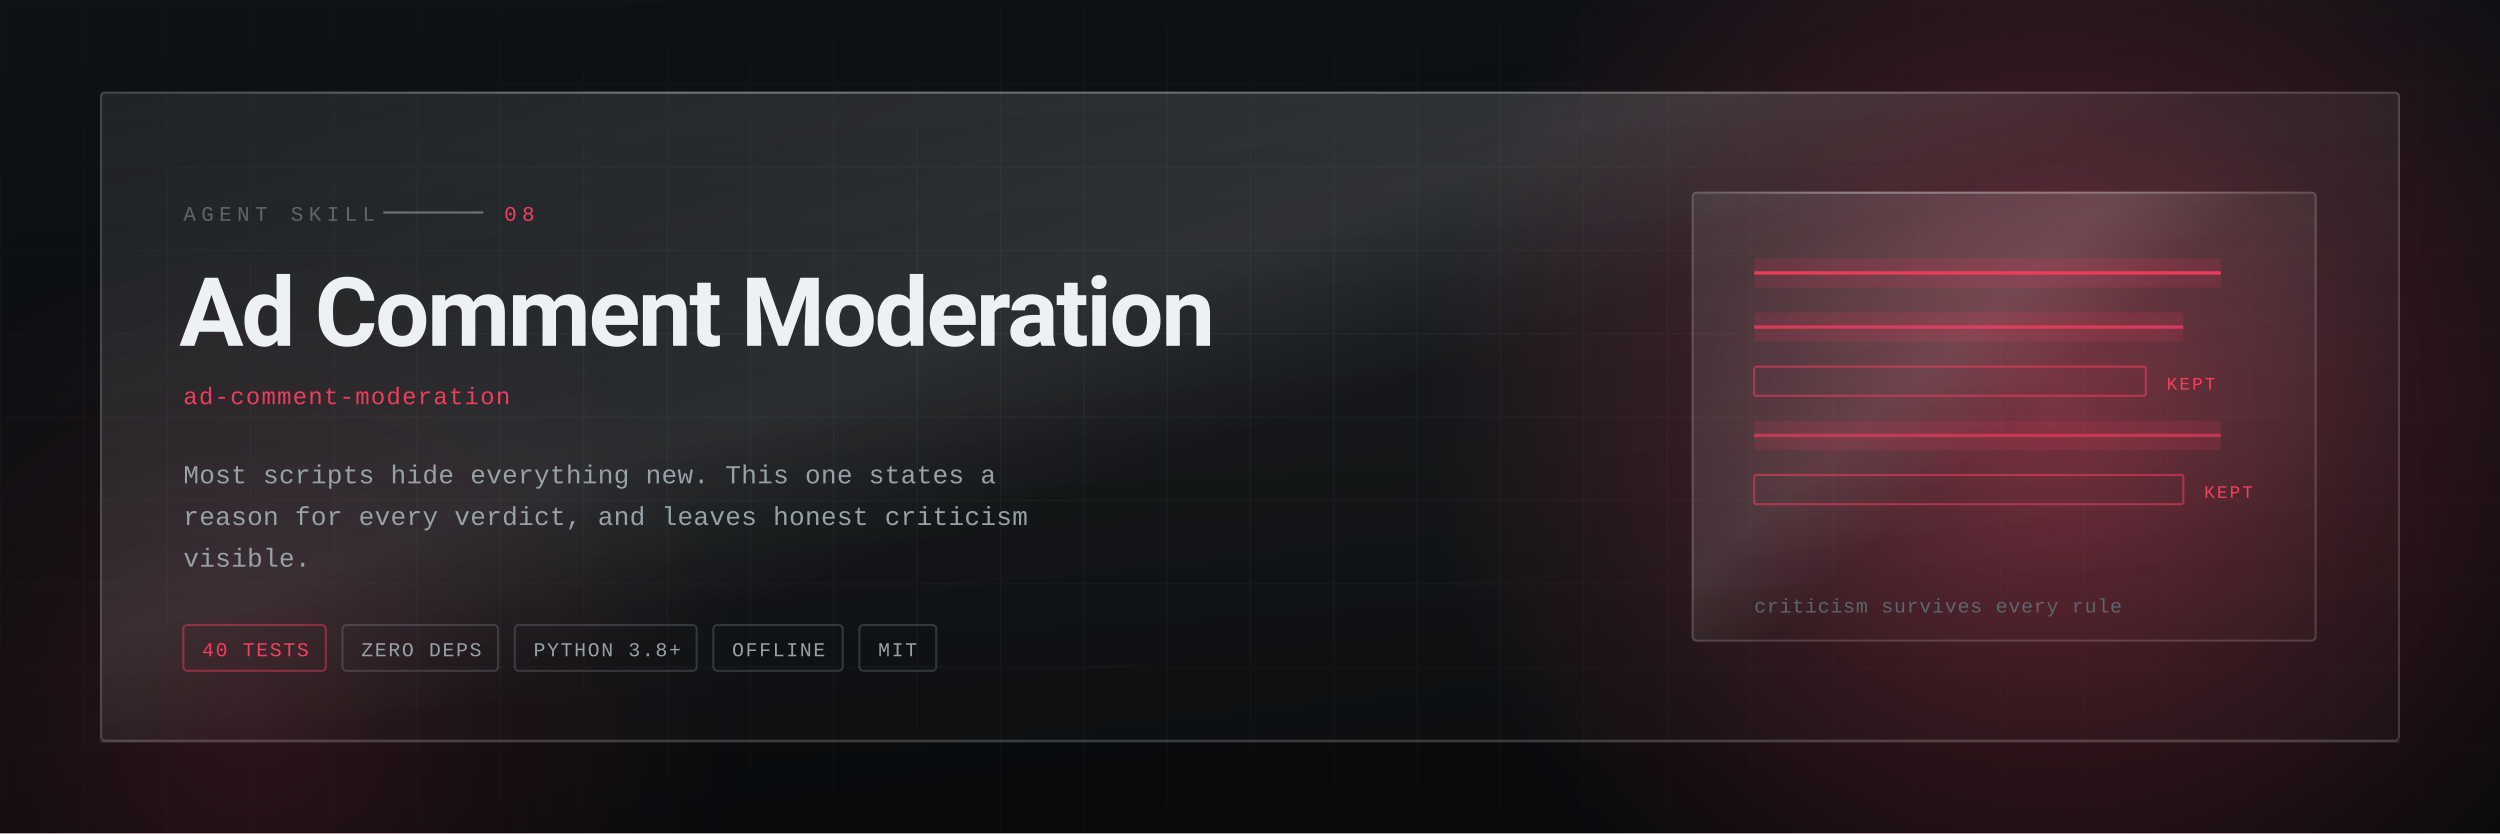
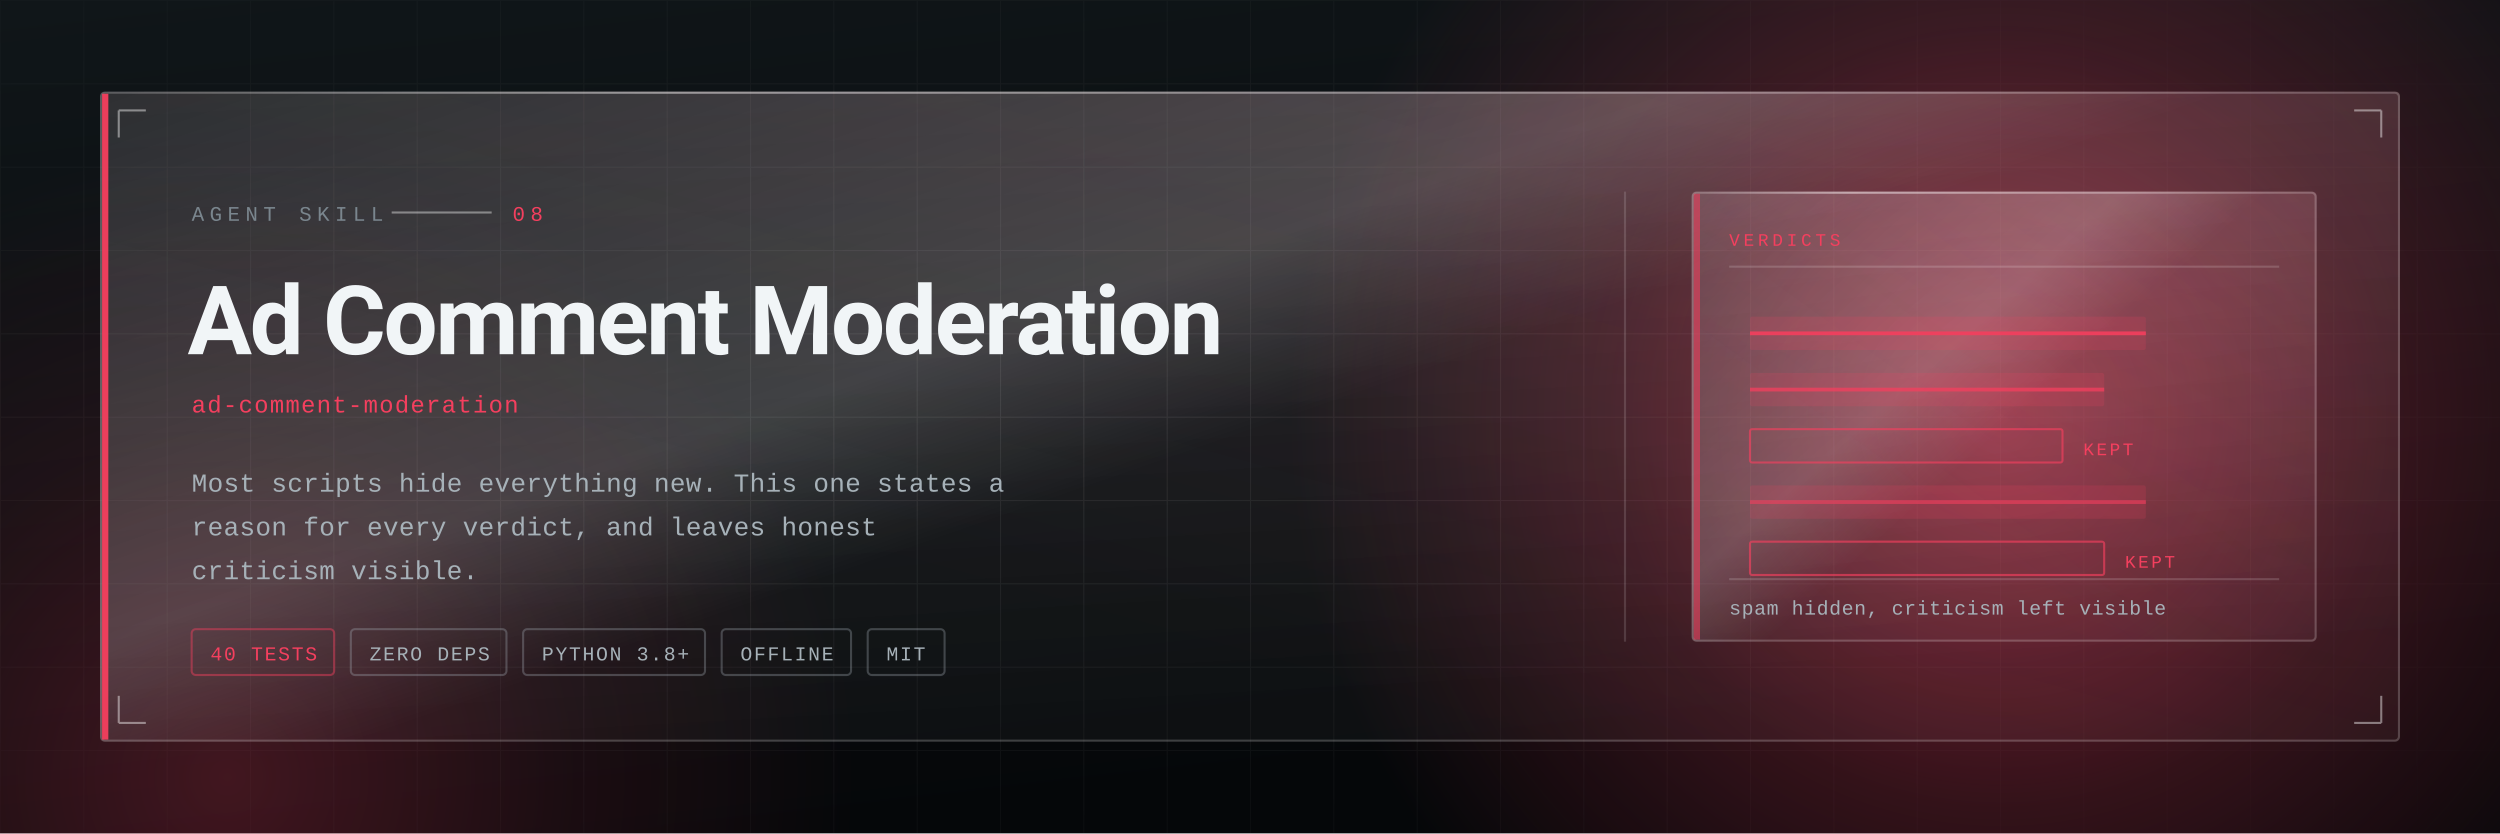
<svg xmlns="http://www.w3.org/2000/svg" width="1200" height="400" viewBox="0 0 1200 400" role="img">
  <defs>
    <linearGradient id="bg1" x1="0" y1="0" x2="0.35" y2="1">
-       <stop offset="0" stop-color="#0E1216" />
-       <stop offset="1" stop-color="#080A0C" />
+       <stop offset="0" stop-color="#101619" />
+       <stop offset="1" stop-color="#050709" />
    </linearGradient>
    <pattern id="grid2" width="40" height="40" patternUnits="userSpaceOnUse">
-       <path d="M 40 0 L 0 0 0 40" fill="none" stroke="#FFFFFF" stroke-opacity="0.045" stroke-width="1" />
+       <path d="M 40 0 L 0 0 0 40" fill="none" stroke="#FFFFFF" stroke-opacity="0.075" stroke-width="1" />
    </pattern>
    <radialGradient id="gmask3" cx="0.42" cy="0.5" r="0.75">
      <stop offset="0" stop-color="#fff" stop-opacity="1" />
      <stop offset="1" stop-color="#fff" stop-opacity="0" />
    </radialGradient>
    <mask id="gmask3m">
      <rect width="1200" height="400" fill="url(#gmask3)" />
    </mask>
    <radialGradient id="glow4" cx="0.5" cy="0.5" r="0.5">
-       <stop offset="0" stop-color="#F43F5E" stop-opacity="0.420" />
-       <stop offset="0.55" stop-color="#F43F5E" stop-opacity="0.147" />
+       <stop offset="0" stop-color="#F43F5E" stop-opacity="0.550" />
+       <stop offset="0.55" stop-color="#F43F5E" stop-opacity="0.193" />
      <stop offset="1" stop-color="#F43F5E" stop-opacity="0" />
    </radialGradient>
    <radialGradient id="glow5" cx="0.5" cy="0.5" r="0.5">
-       <stop offset="0" stop-color="#F43F5E" stop-opacity="0.147" />
-       <stop offset="0.55" stop-color="#F43F5E" stop-opacity="0.051" />
+       <stop offset="0" stop-color="#F43F5E" stop-opacity="0.248" />
+       <stop offset="0.55" stop-color="#F43F5E" stop-opacity="0.087" />
      <stop offset="1" stop-color="#F43F5E" stop-opacity="0" />
    </radialGradient>
    <linearGradient id="pane6" x1="0" y1="0" x2="0.2" y2="1">
-       <stop offset="0" stop-color="#FFFFFF" stop-opacity="0.075" />
-       <stop offset="1" stop-color="#FFFFFF" stop-opacity="0.018" />
+       <stop offset="0" stop-color="#FFFFFF" stop-opacity="0.115" />
+       <stop offset="1" stop-color="#FFFFFF" stop-opacity="0.032" />
    </linearGradient>
    <linearGradient id="sheen7" x1="0" y1="0" x2="1" y2="0.8">
      <stop offset="0" stop-color="#FFFFFF" stop-opacity="0" />
-       <stop offset="0.42" stop-color="#FFFFFF" stop-opacity="0.090" />
+       <stop offset="0.42" stop-color="#FFFFFF" stop-opacity="0.153" />
      <stop offset="0.56" stop-color="#FFFFFF" stop-opacity="0" />
    </linearGradient>
    <clipPath id="clip8">
      <rect x="48.0" y="44.0" width="1104.0" height="312.0" rx="2" />
    </clipPath>
    <linearGradient id="edge9" x1="0" y1="0" x2="1" y2="0">
      <stop offset="0" stop-color="#FFFFFF" stop-opacity="0" />
-       <stop offset="0.25" stop-color="#FFFFFF" stop-opacity="0.220" />
-       <stop offset="0.75" stop-color="#FFFFFF" stop-opacity="0.080" />
+       <stop offset="0.25" stop-color="#FFFFFF" stop-opacity="0.374" />
+       <stop offset="0.75" stop-color="#FFFFFF" stop-opacity="0.136" />
      <stop offset="1" stop-color="#FFFFFF" stop-opacity="0" />
    </linearGradient>
-     <linearGradient id="pane10" x1="0" y1="0" x2="0.2" y2="1">
-       <stop offset="0" stop-color="#FFFFFF" stop-opacity="0.075" />
-       <stop offset="1" stop-color="#FFFFFF" stop-opacity="0.018" />
+     <linearGradient id="tint10" x1="1" y1="0" x2="0" y2="1">
+       <stop offset="0" stop-color="#F43F5E" stop-opacity="0.075" />
+       <stop offset="0.7" stop-color="#F43F5E" stop-opacity="0" />
    </linearGradient>
-     <linearGradient id="sheen11" x1="0" y1="0" x2="1" y2="0.8">
+     <linearGradient id="pane11" x1="0" y1="0" x2="0.2" y2="1">
+       <stop offset="0" stop-color="#FFFFFF" stop-opacity="0.115" />
+       <stop offset="1" stop-color="#FFFFFF" stop-opacity="0.032" />
+     </linearGradient>
+     <linearGradient id="sheen12" x1="0" y1="0" x2="1" y2="0.8">
      <stop offset="0" stop-color="#FFFFFF" stop-opacity="0" />
-       <stop offset="0.42" stop-color="#FFFFFF" stop-opacity="0.090" />
+       <stop offset="0.42" stop-color="#FFFFFF" stop-opacity="0.153" />
      <stop offset="0.56" stop-color="#FFFFFF" stop-opacity="0" />
    </linearGradient>
-     <clipPath id="clip12">
+     <clipPath id="clip13">
      <rect x="812.0" y="92.0" width="300.0" height="216.0" rx="2" />
    </clipPath>
-     <linearGradient id="edge13" x1="0" y1="0" x2="1" y2="0">
+     <linearGradient id="edge14" x1="0" y1="0" x2="1" y2="0">
      <stop offset="0" stop-color="#FFFFFF" stop-opacity="0" />
-       <stop offset="0.25" stop-color="#FFFFFF" stop-opacity="0.220" />
-       <stop offset="0.75" stop-color="#FFFFFF" stop-opacity="0.080" />
+       <stop offset="0.25" stop-color="#FFFFFF" stop-opacity="0.374" />
+       <stop offset="0.75" stop-color="#FFFFFF" stop-opacity="0.136" />
      <stop offset="1" stop-color="#FFFFFF" stop-opacity="0" />
+     </linearGradient>
+     <linearGradient id="tint15" x1="1" y1="0" x2="0" y2="1">
+       <stop offset="0" stop-color="#F43F5E" stop-opacity="0.075" />
+       <stop offset="0.7" stop-color="#F43F5E" stop-opacity="0" />
    </linearGradient>
  </defs>
  <rect width="1200" height="400" fill="url(#bg1)" />
  <rect width="1200" height="400" fill="url(#grid2)" mask="url(#gmask3m)" />
-   <circle cx="985.0" cy="196.0" r="300.0" fill="url(#glow4)" />
-   <circle cx="120.0" cy="350.0" r="240.0" fill="url(#glow5)" />
+   <circle cx="960.0" cy="200.0" r="340.0" fill="url(#glow4)" />
+   <circle cx="110.0" cy="372.0" r="300.0" fill="url(#glow5)" />
  <rect x="48.0" y="44.0" width="1104.0" height="312.0" rx="2" fill="url(#pane6)" />
  <g clip-path="url(#clip8)">
    <rect x="48.0" y="44.0" width="1104.0" height="312.0" fill="url(#sheen7)" />
  </g>
  <rect x="48.0" y="44.0" width="1104.0" height="1" fill="url(#edge9)" />
-   <rect x="48.5" y="44.5" width="1103.0" height="311.0" rx="2" fill="none" stroke="#FFFFFF" stroke-opacity="0.160" stroke-width="1" />
-   <text x="88.0" y="106.0" font-family="ui-monospace, SFMono-Regular, Menlo, Consolas, &quot;Liberation Mono&quot;, monospace" font-size="10.0" font-weight="400" fill="#5C666D" text-anchor="start" letter-spacing="2.60">AGENT SKILL</text>
-   <line x1="184.0" y1="102.0" x2="232.0" y2="102.0" stroke="#FFFFFF" stroke-opacity="0.350" stroke-width="1.0" />
-   <text x="242.0" y="106.0" font-family="ui-monospace, SFMono-Regular, Menlo, Consolas, &quot;Liberation Mono&quot;, monospace" font-size="10.0" font-weight="400" fill="#F43F5E" text-anchor="start" letter-spacing="2.60">08</text>
-   <text x="86.0" y="166.0" font-family="system-ui, -apple-system, &quot;Segoe UI&quot;, Roboto, Helvetica, Arial, sans-serif" font-size="46.0" font-weight="700" fill="#EDF1F3" text-anchor="start" letter-spacing="-1.10">Ad Comment Moderation</text>
-   <text x="88.0" y="194.0" font-family="ui-monospace, SFMono-Regular, Menlo, Consolas, &quot;Liberation Mono&quot;, monospace" font-size="11.5" font-weight="400" fill="#F43F5E" text-anchor="start" letter-spacing="0.60" opacity="0.95">ad-comment-moderation</text>
-   <text x="88.0" y="232.0" font-family="ui-monospace, SFMono-Regular, Menlo, Consolas, &quot;Liberation Mono&quot;, monospace" font-size="12.5" font-weight="400" fill="#96A1A8" text-anchor="start" letter-spacing="0.15">Most scripts hide everything new. This one states a</text>
-   <text x="88.0" y="252.0" font-family="ui-monospace, SFMono-Regular, Menlo, Consolas, &quot;Liberation Mono&quot;, monospace" font-size="12.5" font-weight="400" fill="#96A1A8" text-anchor="start" letter-spacing="0.15">reason for every verdict, and leaves honest criticism</text>
-   <text x="88.0" y="272.0" font-family="ui-monospace, SFMono-Regular, Menlo, Consolas, &quot;Liberation Mono&quot;, monospace" font-size="12.5" font-weight="400" fill="#96A1A8" text-anchor="start" letter-spacing="0.15">visible.</text>
-   <rect x="88.0" y="300.0" width="68.4" height="22" rx="2" fill="none" stroke="#F43F5E" stroke-opacity="0.450" />
-   <text x="97.0" y="315.0" font-family="ui-monospace, SFMono-Regular, Menlo, Consolas, &quot;Liberation Mono&quot;, monospace" font-size="9.5" font-weight="400" fill="#F43F5E" text-anchor="start" letter-spacing="0.80">40 TESTS</text>
-   <rect x="164.4" y="300.0" width="74.7" height="22" rx="2" fill="none" stroke="#96A1A8" stroke-opacity="0.256" />
-   <text x="173.4" y="315.0" font-family="ui-monospace, SFMono-Regular, Menlo, Consolas, &quot;Liberation Mono&quot;, monospace" font-size="9.5" font-weight="400" fill="#96A1A8" text-anchor="start" letter-spacing="0.80">ZERO DEPS</text>
-   <rect x="247.1" y="300.0" width="87.3" height="22" rx="2" fill="none" stroke="#96A1A8" stroke-opacity="0.256" />
-   <text x="256.1" y="315.0" font-family="ui-monospace, SFMono-Regular, Menlo, Consolas, &quot;Liberation Mono&quot;, monospace" font-size="9.5" font-weight="400" fill="#96A1A8" text-anchor="start" letter-spacing="0.80">PYTHON 3.8+</text>
-   <rect x="342.4" y="300.0" width="62.1" height="22" rx="2" fill="none" stroke="#96A1A8" stroke-opacity="0.256" />
-   <text x="351.4" y="315.0" font-family="ui-monospace, SFMono-Regular, Menlo, Consolas, &quot;Liberation Mono&quot;, monospace" font-size="9.5" font-weight="400" fill="#96A1A8" text-anchor="start" letter-spacing="0.80">OFFLINE</text>
-   <rect x="412.5" y="300.0" width="36.9" height="22" rx="2" fill="none" stroke="#96A1A8" stroke-opacity="0.256" />
-   <text x="421.5" y="315.0" font-family="ui-monospace, SFMono-Regular, Menlo, Consolas, &quot;Liberation Mono&quot;, monospace" font-size="9.5" font-weight="400" fill="#96A1A8" text-anchor="start" letter-spacing="0.80">MIT</text>
-   <rect x="812.0" y="92.0" width="300.0" height="216.0" rx="2" fill="url(#pane10)" />
-   <g clip-path="url(#clip12)">
-     <rect x="812.0" y="92.0" width="300.0" height="216.0" fill="url(#sheen11)" />
+   <rect x="48.0" y="44.0" width="1104.0" height="312.0" rx="2" fill="url(#tint10)" />
+   <rect x="48.5" y="44.5" width="1103.0" height="311.0" rx="2" fill="none" stroke="#FFFFFF" stroke-opacity="0.200" stroke-width="1" />
+   <rect x="49.0" y="45.0" width="3" height="310.0" fill="#F43F5E" fill-opacity="0.95" />
+   <path d="M 57.0 53.0 h 13.0 M 57.0 53.0 v 13.0" stroke="#FFFFFF" stroke-opacity="0.440" stroke-width="1" />
+   <path d="M 1143.0 53.0 h -13.0 M 1143.0 53.0 v 13.0" stroke="#FFFFFF" stroke-opacity="0.440" stroke-width="1" />
+   <path d="M 57.0 347.0 h 13.0 M 57.0 347.0 v -13.0" stroke="#FFFFFF" stroke-opacity="0.440" stroke-width="1" />
+   <path d="M 1143.0 347.0 h -13.0 M 1143.0 347.0 v -13.0" stroke="#FFFFFF" stroke-opacity="0.440" stroke-width="1" />
+   <text x="92.0" y="106.0" font-family="ui-monospace, SFMono-Regular, Menlo, Consolas, &quot;Liberation Mono&quot;, monospace" font-size="10.0" font-weight="400" fill="#7A868E" text-anchor="start" letter-spacing="2.60">AGENT SKILL</text>
+   <line x1="188.0" y1="102.0" x2="236.0" y2="102.0" stroke="#FFFFFF" stroke-opacity="0.400" stroke-width="1.0" />
+   <text x="246.0" y="106.0" font-family="ui-monospace, SFMono-Regular, Menlo, Consolas, &quot;Liberation Mono&quot;, monospace" font-size="10.0" font-weight="400" fill="#F43F5E" text-anchor="start" letter-spacing="2.60">08</text>
+   <text x="90.0" y="170.0" font-family="system-ui, -apple-system, &quot;Segoe UI&quot;, Roboto, Helvetica, Arial, sans-serif" font-size="46.0" font-weight="700" fill="#F1F5F7" text-anchor="start" letter-spacing="-1.10">Ad Comment Moderation</text>
+   <text x="92.0" y="198.0" font-family="ui-monospace, SFMono-Regular, Menlo, Consolas, &quot;Liberation Mono&quot;, monospace" font-size="11.5" font-weight="400" fill="#F43F5E" text-anchor="start" letter-spacing="0.60">ad-comment-moderation</text>
+   <text x="92.0" y="236.0" font-family="ui-monospace, SFMono-Regular, Menlo, Consolas, &quot;Liberation Mono&quot;, monospace" font-size="12.5" font-weight="400" fill="#A6B1B8" text-anchor="start" letter-spacing="0.15">Most scripts hide everything new. This one states a</text>
+   <text x="92.0" y="257.0" font-family="ui-monospace, SFMono-Regular, Menlo, Consolas, &quot;Liberation Mono&quot;, monospace" font-size="12.5" font-weight="400" fill="#A6B1B8" text-anchor="start" letter-spacing="0.15">reason for every verdict, and leaves honest</text>
+   <text x="92.0" y="278.0" font-family="ui-monospace, SFMono-Regular, Menlo, Consolas, &quot;Liberation Mono&quot;, monospace" font-size="12.5" font-weight="400" fill="#A6B1B8" text-anchor="start" letter-spacing="0.15">criticism visible.</text>
+   <rect x="92.0" y="302.0" width="68.4" height="22" rx="2" fill="none" stroke="#F43F5E" stroke-opacity="0.450" />
+   <text x="101.0" y="317.0" font-family="ui-monospace, SFMono-Regular, Menlo, Consolas, &quot;Liberation Mono&quot;, monospace" font-size="9.5" font-weight="400" fill="#F43F5E" text-anchor="start" letter-spacing="0.80">40 TESTS</text>
+   <rect x="168.4" y="302.0" width="74.7" height="22" rx="2" fill="none" stroke="#A6B1B8" stroke-opacity="0.320" />
+   <text x="177.4" y="317.0" font-family="ui-monospace, SFMono-Regular, Menlo, Consolas, &quot;Liberation Mono&quot;, monospace" font-size="9.5" font-weight="400" fill="#A6B1B8" text-anchor="start" letter-spacing="0.80">ZERO DEPS</text>
+   <rect x="251.1" y="302.0" width="87.3" height="22" rx="2" fill="none" stroke="#A6B1B8" stroke-opacity="0.320" />
+   <text x="260.1" y="317.0" font-family="ui-monospace, SFMono-Regular, Menlo, Consolas, &quot;Liberation Mono&quot;, monospace" font-size="9.5" font-weight="400" fill="#A6B1B8" text-anchor="start" letter-spacing="0.80">PYTHON 3.8+</text>
+   <rect x="346.4" y="302.0" width="62.1" height="22" rx="2" fill="none" stroke="#A6B1B8" stroke-opacity="0.320" />
+   <text x="355.4" y="317.0" font-family="ui-monospace, SFMono-Regular, Menlo, Consolas, &quot;Liberation Mono&quot;, monospace" font-size="9.5" font-weight="400" fill="#A6B1B8" text-anchor="start" letter-spacing="0.80">OFFLINE</text>
+   <rect x="416.5" y="302.0" width="36.9" height="22" rx="2" fill="none" stroke="#A6B1B8" stroke-opacity="0.320" />
+   <text x="425.5" y="317.0" font-family="ui-monospace, SFMono-Regular, Menlo, Consolas, &quot;Liberation Mono&quot;, monospace" font-size="9.5" font-weight="400" fill="#A6B1B8" text-anchor="start" letter-spacing="0.80">MIT</text>
+   <line x1="780.0" y1="92.0" x2="780.0" y2="308.0" stroke="#FFFFFF" stroke-opacity="0.140" stroke-width="1.0" />
+   <rect x="812.0" y="92.0" width="300.0" height="216.0" rx="2" fill="url(#pane11)" />
+   <g clip-path="url(#clip13)">
+     <rect x="812.0" y="92.0" width="300.0" height="216.0" fill="url(#sheen12)" />
  </g>
-   <rect x="812.0" y="92.0" width="300.0" height="1" fill="url(#edge13)" />
-   <rect x="812.5" y="92.5" width="299.0" height="215.0" rx="2" fill="none" stroke="#FFFFFF" stroke-opacity="0.160" stroke-width="1" />
-   <rect x="842.0" y="124.0" width="224.0" height="14" rx="1" fill="#F43F5E" fill-opacity="0.14" />
-   <line x1="842.0" y1="131.0" x2="1066.0" y2="131.0" stroke="#F43F5E" stroke-opacity="0.900" stroke-width="1.6" />
-   <rect x="842.0" y="150.0" width="206.0" height="14" rx="1" fill="#F43F5E" fill-opacity="0.14" />
-   <line x1="842.0" y1="157.0" x2="1048.0" y2="157.0" stroke="#F43F5E" stroke-opacity="0.750" stroke-width="1.6" />
-   <rect x="842.0" y="176.0" width="188.0" height="14" rx="1" fill="none" stroke="#F43F5E" stroke-opacity="0.55" />
-   <text x="1040.0" y="187.0" font-family="ui-monospace, SFMono-Regular, Menlo, Consolas, &quot;Liberation Mono&quot;, monospace" font-size="8.5" font-weight="400" fill="#F43F5E" text-anchor="start" letter-spacing="1.00">KEPT</text>
-   <rect x="842.0" y="202.0" width="224.0" height="14" rx="1" fill="#F43F5E" fill-opacity="0.14" />
-   <line x1="842.0" y1="209.0" x2="1066.0" y2="209.0" stroke="#F43F5E" stroke-opacity="0.600" stroke-width="1.6" />
-   <rect x="842.0" y="228.0" width="206.0" height="14" rx="1" fill="none" stroke="#F43F5E" stroke-opacity="0.55" />
-   <text x="1058.0" y="239.0" font-family="ui-monospace, SFMono-Regular, Menlo, Consolas, &quot;Liberation Mono&quot;, monospace" font-size="8.5" font-weight="400" fill="#F43F5E" text-anchor="start" letter-spacing="1.00">KEPT</text>
-   <text x="842.0" y="294.0" font-family="ui-monospace, SFMono-Regular, Menlo, Consolas, &quot;Liberation Mono&quot;, monospace" font-size="9.5" font-weight="400" fill="#5C666D" text-anchor="start" letter-spacing="0.40">criticism survives every rule</text>
-   <line x1="48.0" y1="356.0" x2="1152.0" y2="356.0" stroke="#FFFFFF" stroke-opacity="0.100" stroke-width="1.0" />
+   <rect x="812.0" y="92.0" width="300.0" height="1" fill="url(#edge14)" />
+   <rect x="812.0" y="92.0" width="300.0" height="216.0" rx="2" fill="url(#tint15)" />
+   <rect x="812.5" y="92.5" width="299.0" height="215.0" rx="2" fill="none" stroke="#FFFFFF" stroke-opacity="0.200" stroke-width="1" />
+   <rect x="813.0" y="93.0" width="3" height="214.0" fill="#F43F5E" fill-opacity="0.55" />
+   <text x="830.0" y="118.0" font-family="ui-monospace, SFMono-Regular, Menlo, Consolas, &quot;Liberation Mono&quot;, monospace" font-size="8.5" font-weight="400" fill="#F43F5E" text-anchor="start" letter-spacing="1.80">VERDICTS</text>
+   <line x1="830.0" y1="128.0" x2="1094.0" y2="128.0" stroke="#FFFFFF" stroke-opacity="0.160" stroke-width="1.0" />
+   <rect x="840.0" y="152.0" width="190.0" height="16" rx="1" fill="#F43F5E" fill-opacity="0.16" />
+   <line x1="840.0" y1="160.0" x2="1030.0" y2="160.0" stroke="#F43F5E" stroke-opacity="0.900" stroke-width="1.8" />
+   <rect x="840.0" y="179.0" width="170.0" height="16" rx="1" fill="#F43F5E" fill-opacity="0.16" />
+   <line x1="840.0" y1="187.0" x2="1010.0" y2="187.0" stroke="#F43F5E" stroke-opacity="0.750" stroke-width="1.8" />
+   <rect x="840.0" y="206.0" width="150.0" height="16" rx="1" fill="none" stroke="#F43F5E" stroke-opacity="0.65" />
+   <text x="1000.0" y="218.5" font-family="ui-monospace, SFMono-Regular, Menlo, Consolas, &quot;Liberation Mono&quot;, monospace" font-size="8.5" font-weight="400" fill="#F43F5E" text-anchor="start" letter-spacing="1.20">KEPT</text>
+   <rect x="840.0" y="233.0" width="190.0" height="16" rx="1" fill="#F43F5E" fill-opacity="0.16" />
+   <line x1="840.0" y1="241.0" x2="1030.0" y2="241.0" stroke="#F43F5E" stroke-opacity="0.600" stroke-width="1.8" />
+   <rect x="840.0" y="260.0" width="170.0" height="16" rx="1" fill="none" stroke="#F43F5E" stroke-opacity="0.65" />
+   <text x="1020.0" y="272.5" font-family="ui-monospace, SFMono-Regular, Menlo, Consolas, &quot;Liberation Mono&quot;, monospace" font-size="8.5" font-weight="400" fill="#F43F5E" text-anchor="start" letter-spacing="1.20">KEPT</text>
+   <line x1="830.0" y1="278.0" x2="1094.0" y2="278.0" stroke="#FFFFFF" stroke-opacity="0.160" stroke-width="1.0" />
+   <text x="830.0" y="295.0" font-family="ui-monospace, SFMono-Regular, Menlo, Consolas, &quot;Liberation Mono&quot;, monospace" font-size="9.5" font-weight="400" fill="#A6B1B8" text-anchor="start" letter-spacing="0.30">spam hidden, criticism left visible</text>
</svg>
